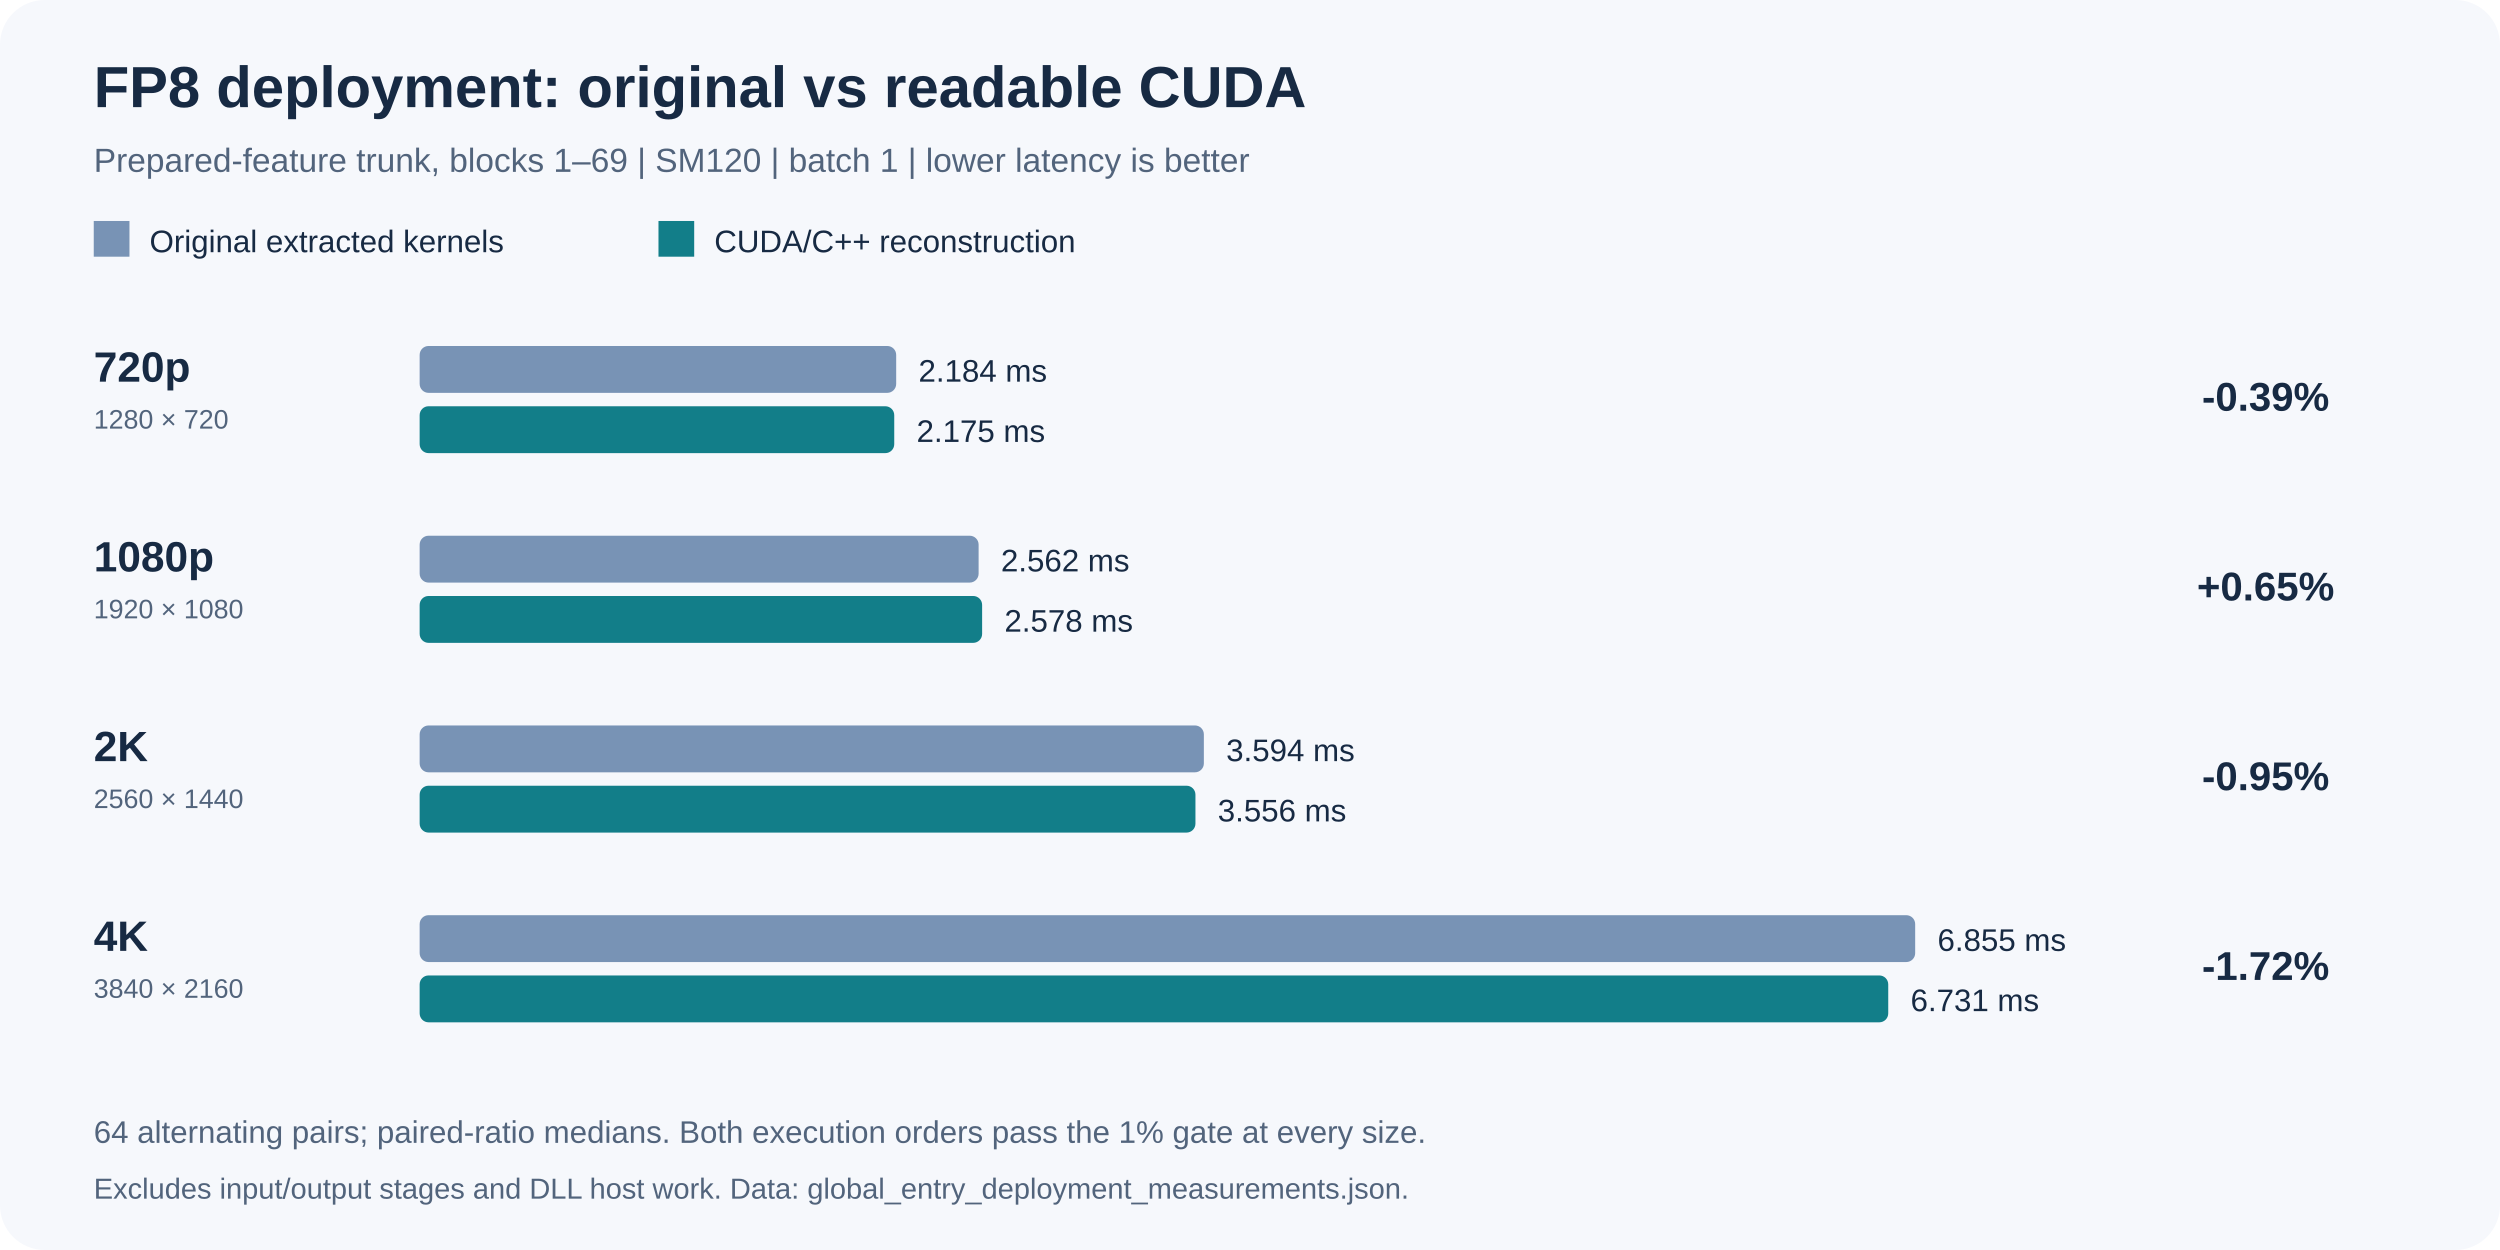
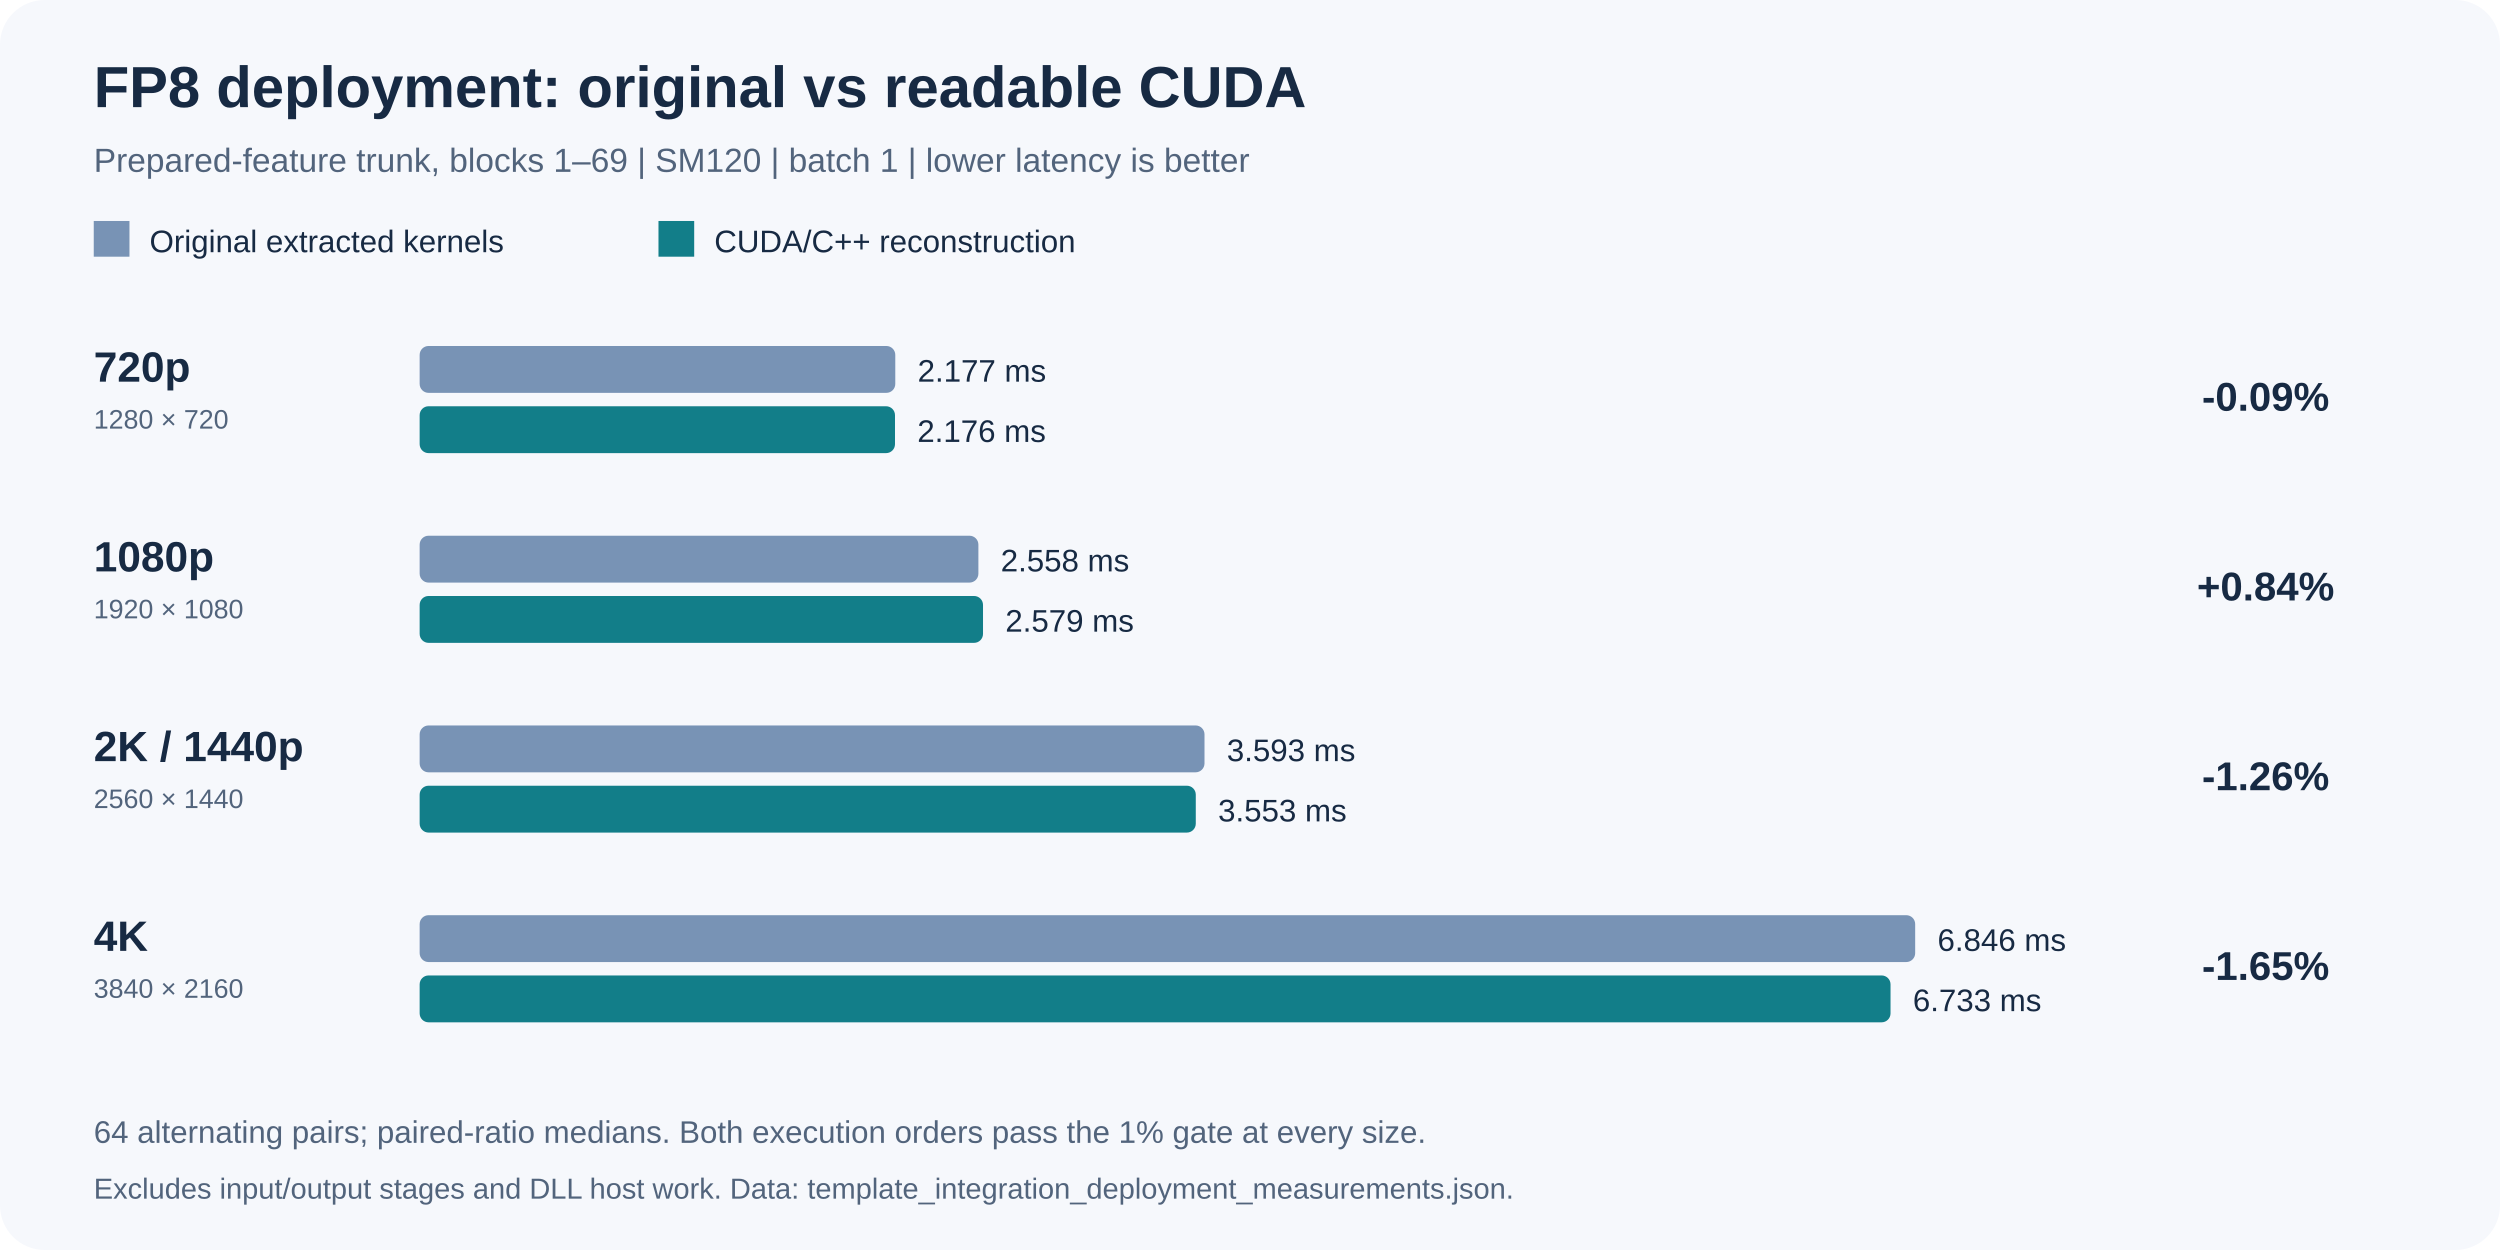
<svg xmlns="http://www.w3.org/2000/svg" width="1120" height="560" viewBox="0 0 1120 560" role="img" aria-labelledby="title desc">
  <rect width="1120" height="560" rx="20" fill="#f6f8fc" />
  <style>text{font-family:Segoe UI,Arial,sans-serif;fill:#172a43}.muted{fill:#52647c}</style>
  <text x="42" y="48" font-size="26" font-weight="700">FP8 deployment: original vs readable CUDA</text>
  <text x="42" y="77" font-size="15" class="muted">Prepared-feature trunk, blocks 1–69 | SM120 | batch 1 | lower latency is better</text>
  <rect x="42" y="99" width="16" height="16" fill="#7893b5" />
  <text x="67" y="113" font-size="14">Original extracted kernels</text>
  <rect x="295" y="99" width="16" height="16" fill="#127e89" />
  <text x="320" y="113" font-size="14">CUDA/C++ reconstruction</text>
  <text x="42" y="171" font-size="19" font-weight="600">720p</text>
  <text x="42" y="192" font-size="12" class="muted">1280 × 720</text>
-   <rect x="188" y="155" width="213.49" height="21" rx="4" fill="#7893b5" />
-   <text x="411.49" y="171" font-size="14">2.184 ms</text>
-   <rect x="188" y="182" width="212.62" height="21" rx="4" fill="#127e89" />
-   <text x="410.62" y="198" font-size="14">2.175 ms</text>
-   <text x="1015" y="184" text-anchor="middle" font-size="18" font-weight="600">-0.39%</text>
+   <rect x="188" y="155" width="213.09" height="21" rx="4" fill="#7893b5" />
+   <text x="411.09" y="171" font-size="14">2.177 ms</text>
+   <rect x="188" y="182" width="212.96" height="21" rx="4" fill="#127e89" />
+   <text x="410.96" y="198" font-size="14">2.176 ms</text>
+   <text x="1015" y="184" text-anchor="middle" font-size="18" font-weight="600">-0.09%</text>
  <text x="42" y="256" font-size="19" font-weight="600">1080p</text>
  <text x="42" y="277" font-size="12" class="muted">1920 × 1080</text>
-   <rect x="188" y="240" width="250.42" height="21" rx="4" fill="#7893b5" />
-   <text x="448.42" y="256" font-size="14">2.562 ms</text>
-   <rect x="188" y="267" width="251.99" height="21" rx="4" fill="#127e89" />
-   <text x="449.99" y="283" font-size="14">2.578 ms</text>
-   <text x="1015" y="269" text-anchor="middle" font-size="18" font-weight="600">+0.65%</text>
-   <text x="42" y="341" font-size="19" font-weight="600">2K</text>
+   <rect x="188" y="240" width="250.32" height="21" rx="4" fill="#7893b5" />
+   <text x="448.32" y="256" font-size="14">2.558 ms</text>
+   <rect x="188" y="267" width="252.39" height="21" rx="4" fill="#127e89" />
+   <text x="450.39" y="283" font-size="14">2.579 ms</text>
+   <text x="1015" y="269" text-anchor="middle" font-size="18" font-weight="600">+0.84%</text>
+   <text x="42" y="341" font-size="19" font-weight="600">2K / 1440p</text>
  <text x="42" y="362" font-size="12" class="muted">2560 × 1440</text>
-   <rect x="188" y="325" width="351.33" height="21" rx="4" fill="#7893b5" />
-   <text x="549.33" y="341" font-size="14">3.594 ms</text>
-   <rect x="188" y="352" width="347.56" height="21" rx="4" fill="#127e89" />
-   <text x="545.56" y="368" font-size="14">3.556 ms</text>
-   <text x="1015" y="354" text-anchor="middle" font-size="18" font-weight="600">-0.95%</text>
+   <rect x="188" y="325" width="351.62" height="21" rx="4" fill="#7893b5" />
+   <text x="549.62" y="341" font-size="14">3.593 ms</text>
+   <rect x="188" y="352" width="347.71" height="21" rx="4" fill="#127e89" />
+   <text x="545.71" y="368" font-size="14">3.553 ms</text>
+   <text x="1015" y="354" text-anchor="middle" font-size="18" font-weight="600">-1.26%</text>
  <text x="42" y="426" font-size="19" font-weight="600">4K</text>
  <text x="42" y="447" font-size="12" class="muted">3840 × 2160</text>
  <rect x="188" y="410" width="670.00" height="21" rx="4" fill="#7893b5" />
-   <text x="868.00" y="426" font-size="14">6.855 ms</text>
-   <rect x="188" y="437" width="657.93" height="21" rx="4" fill="#127e89" />
-   <text x="855.93" y="453" font-size="14">6.731 ms</text>
-   <text x="1015" y="439" text-anchor="middle" font-size="18" font-weight="600">-1.72%</text>
+   <text x="868.00" y="426" font-size="14">6.846 ms</text>
+   <rect x="188" y="437" width="658.96" height="21" rx="4" fill="#127e89" />
+   <text x="856.96" y="453" font-size="14">6.733 ms</text>
+   <text x="1015" y="439" text-anchor="middle" font-size="18" font-weight="600">-1.65%</text>
  <text x="42" y="512" font-size="14" class="muted">64 alternating pairs; paired-ratio medians. Both execution orders pass the 1% gate at every size.</text>
-   <text x="42" y="537" font-size="13" class="muted">Excludes input/output stages and DLL host work. Data: global_entry_deployment_measurements.json.</text>
+   <text x="42" y="537" font-size="13" class="muted">Excludes input/output stages and DLL host work. Data: template_integration_deployment_measurements.json.</text>
</svg>
